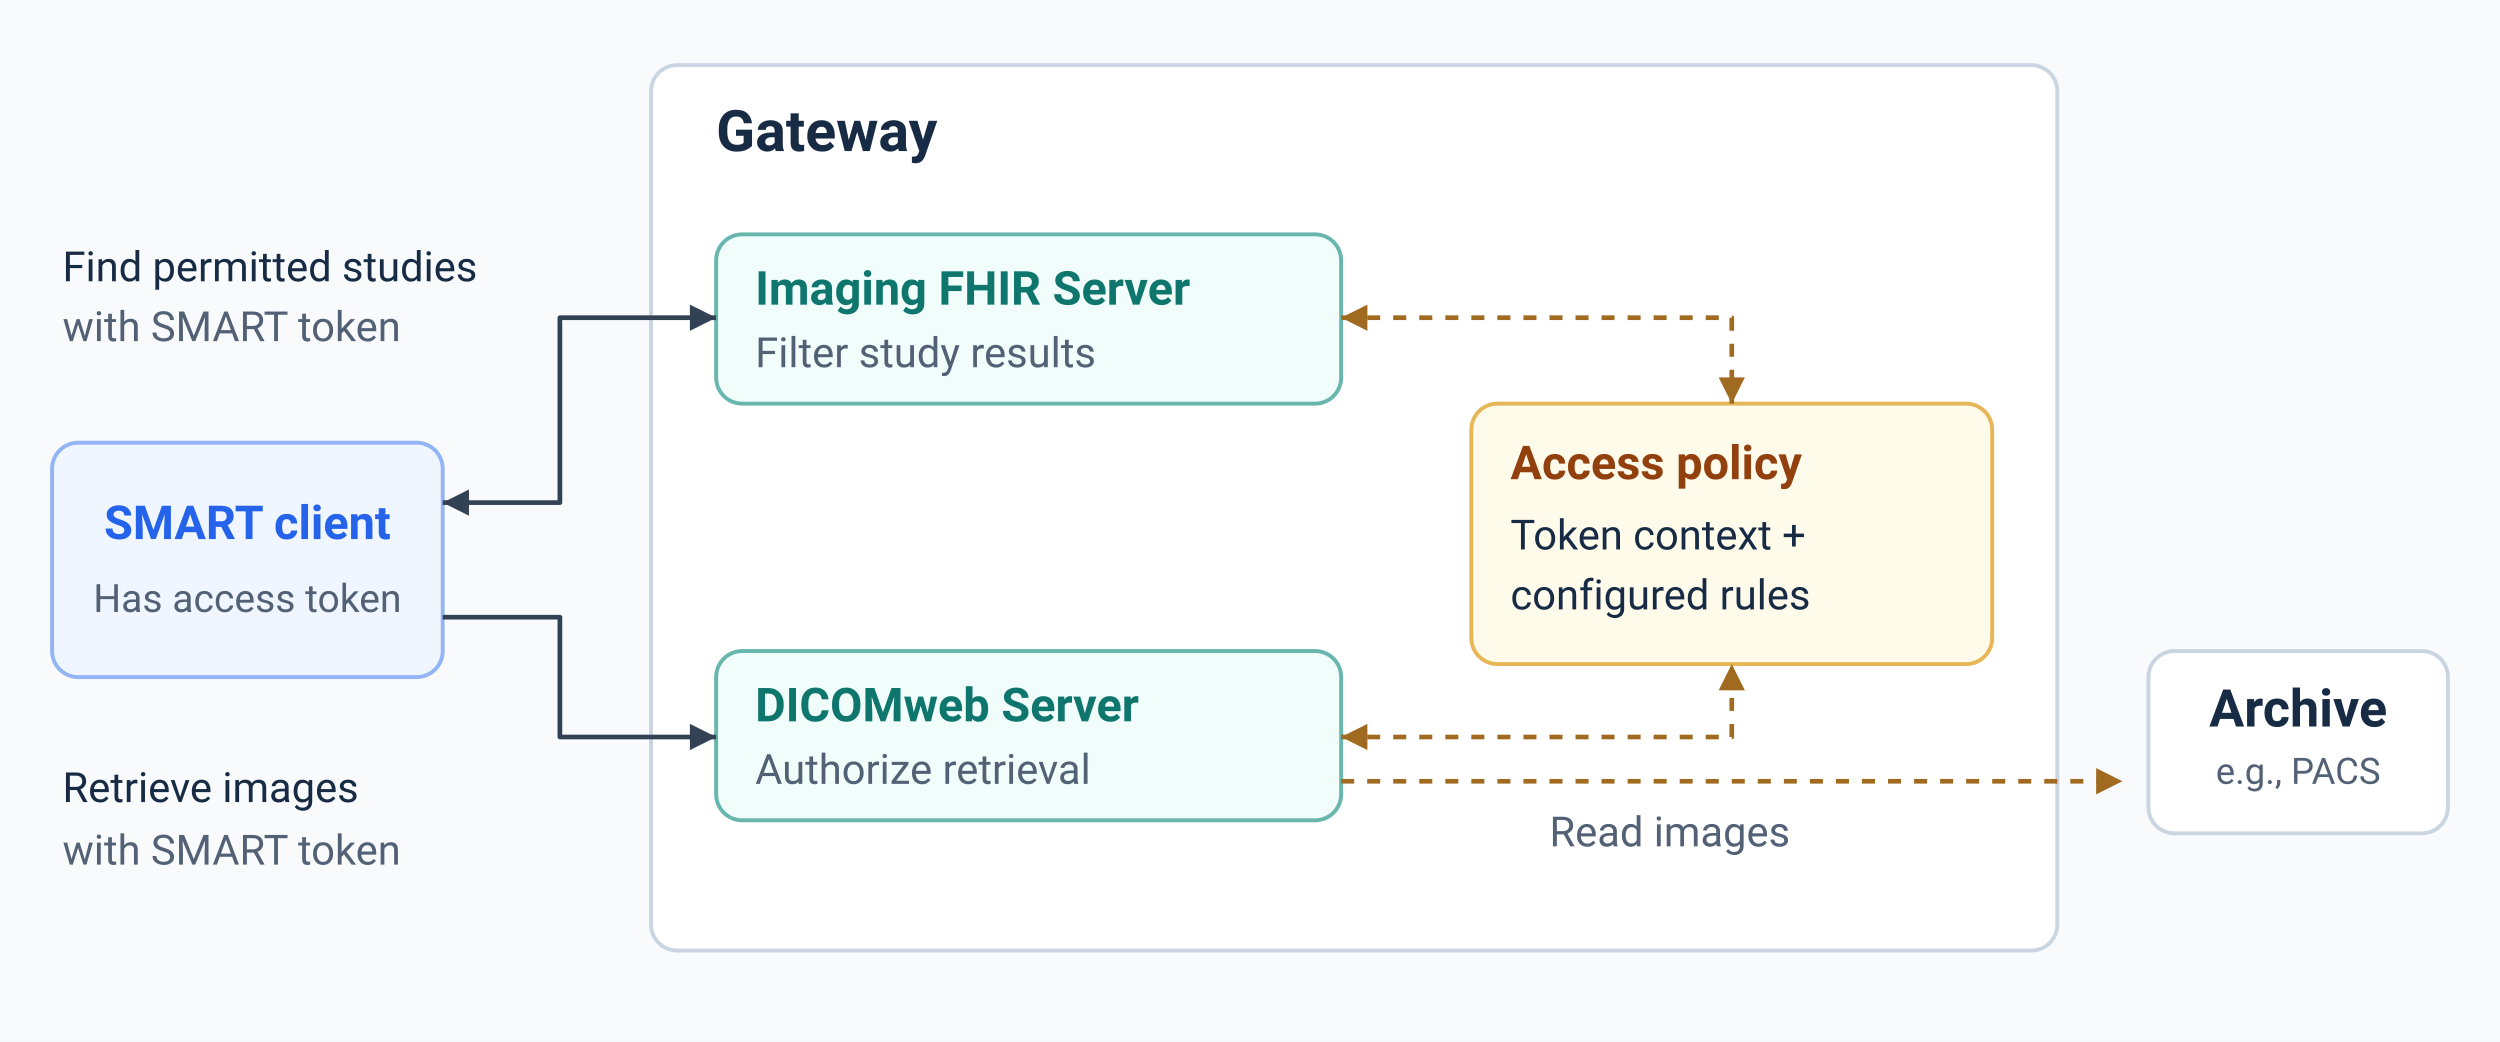
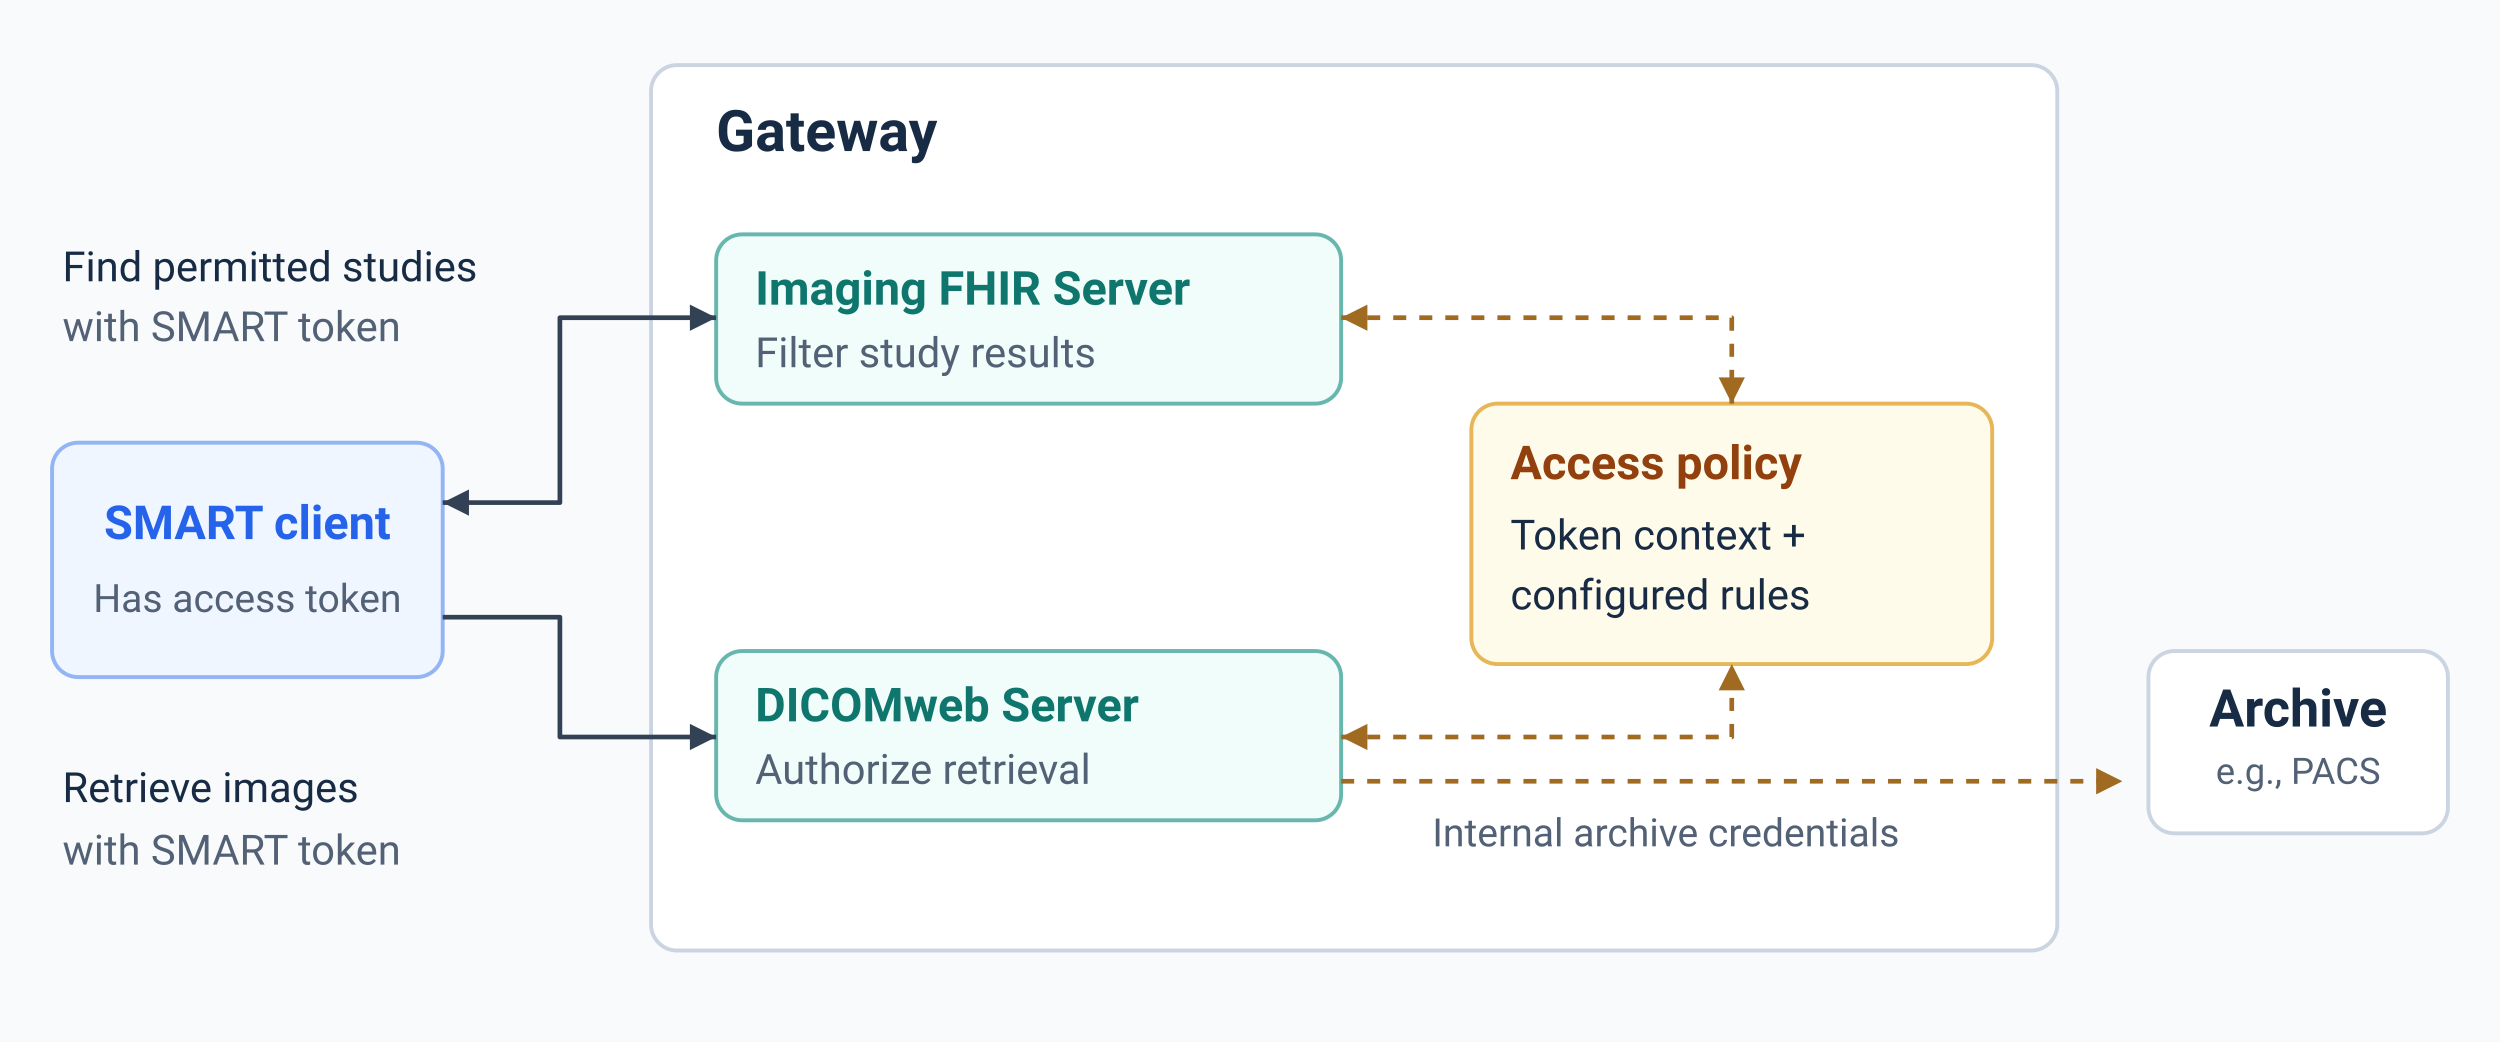
<svg xmlns="http://www.w3.org/2000/svg" width="960" height="400" viewBox="0 0 960 400" font-family="-apple-system, Segoe UI, Roboto, Helvetica, Arial, sans-serif" role="img" aria-labelledby="title desc">
  <defs>
    <marker id="client" viewBox="0 0 10 10" refX="9" refY="5" markerWidth="7" markerHeight="7" orient="auto-start-reverse">
      <path d="M1 1 L9 5 L1 9 Z" fill="#334155" />
    </marker>
    <marker id="internal" viewBox="0 0 10 10" refX="9" refY="5" markerWidth="7" markerHeight="7" orient="auto-start-reverse">
      <path d="M1 1 L9 5 L1 9 Z" fill="#a06b20" />
    </marker>
  </defs>
  <rect width="960" height="400" fill="#f8fafc" />
  <rect x="250" y="25" width="540" height="340" rx="10" fill="#ffffff" stroke="#cbd5e1" stroke-width="1.5" />
  <text x="275" y="58" font-size="22" fill="#172b45" font-weight="650" text-anchor="start">Gateway</text>
  <rect x="275" y="90" width="240" height="65" rx="10" fill="#f0fdfa" stroke="#68b6ad" stroke-width="1.5" />
  <text x="290" y="117" font-size="18" fill="#0f766e" font-weight="650" text-anchor="start">Imaging FHIR Server</text>
  <text x="290" y="141" font-size="16" fill="#526175" font-weight="400" text-anchor="start">Filter study results</text>
  <rect x="275" y="250" width="240" height="65" rx="10" fill="#f0fdfa" stroke="#68b6ad" stroke-width="1.5" />
  <text x="290" y="277" font-size="18" fill="#0f766e" font-weight="650" text-anchor="start">DICOMweb Server</text>
  <text x="290" y="301" font-size="16" fill="#526175" font-weight="400" text-anchor="start">Authorize retrieval</text>
  <rect x="565" y="155" width="200" height="100" rx="10" fill="#fffbeb" stroke="#e7b656" stroke-width="1.5" />
  <text x="580" y="184" font-size="18" fill="#92400e" font-weight="650" text-anchor="start">Access policy</text>
  <text x="580" y="211" font-size="16" fill="#172b45" font-weight="400" text-anchor="start">Token context +</text>
  <text x="580" y="234" font-size="16" fill="#172b45" font-weight="400" text-anchor="start">configured rules</text>
  <rect x="20" y="170" width="150" height="90" rx="10" fill="#eff6ff" stroke="#93b4f5" stroke-width="1.5" />
  <text x="95" y="207" font-size="18" fill="#2563eb" font-weight="650" text-anchor="middle">SMART client</text>
  <text x="95" y="235" font-size="15" fill="#526175" font-weight="400" text-anchor="middle">Has access token</text>
  <rect x="825" y="250" width="115" height="70" rx="10" fill="#ffffff" stroke="#cbd5e1" stroke-width="1.5" />
  <text x="882.5" y="279" font-size="20" fill="#172b45" font-weight="650" text-anchor="middle">Archive</text>
  <text x="882.5" y="301" font-size="14" fill="#526175" font-weight="400" text-anchor="middle">e.g., PACS</text>
  <path d="M170 193 H215 V122 H275" fill="none" stroke="#334155" stroke-width="1.8" stroke-linejoin="round" marker-end="url(#client)" marker-start="url(#client)" />
  <text x="24" y="108" font-size="16" fill="#172b45" font-weight="400" text-anchor="start">Find permitted studies</text>
  <text x="24" y="131" font-size="16" fill="#526175" font-weight="400" text-anchor="start">with SMART token</text>
  <path d="M170 237 H215 V283 H275" fill="none" stroke="#334155" stroke-width="1.8" stroke-linejoin="round" marker-end="url(#client)" />
  <text x="24" y="308" font-size="16" fill="#172b45" font-weight="400" text-anchor="start">Retrieve images</text>
  <text x="24" y="332" font-size="16" fill="#526175" font-weight="400" text-anchor="start">with SMART token</text>
  <path d="M515 122 H665 V155" fill="none" stroke="#a06b20" stroke-width="1.8" stroke-linejoin="round" stroke-dasharray="5 5" marker-end="url(#internal)" marker-start="url(#internal)" />
  <path d="M515 283 H665 V255" fill="none" stroke="#a06b20" stroke-width="1.8" stroke-linejoin="round" stroke-dasharray="5 5" marker-end="url(#internal)" marker-start="url(#internal)" />
  <path d="M515 300 H815" fill="none" stroke="#a06b20" stroke-width="1.8" stroke-linejoin="round" stroke-dasharray="5 5" marker-end="url(#internal)" />
-   <text x="595" y="325" font-size="16" fill="#526175" font-weight="400" text-anchor="start">Read images</text>
+   <text x="550" y="325" font-size="15" fill="#526175" font-weight="400" text-anchor="start">Internal archive credentials</text>
</svg>
